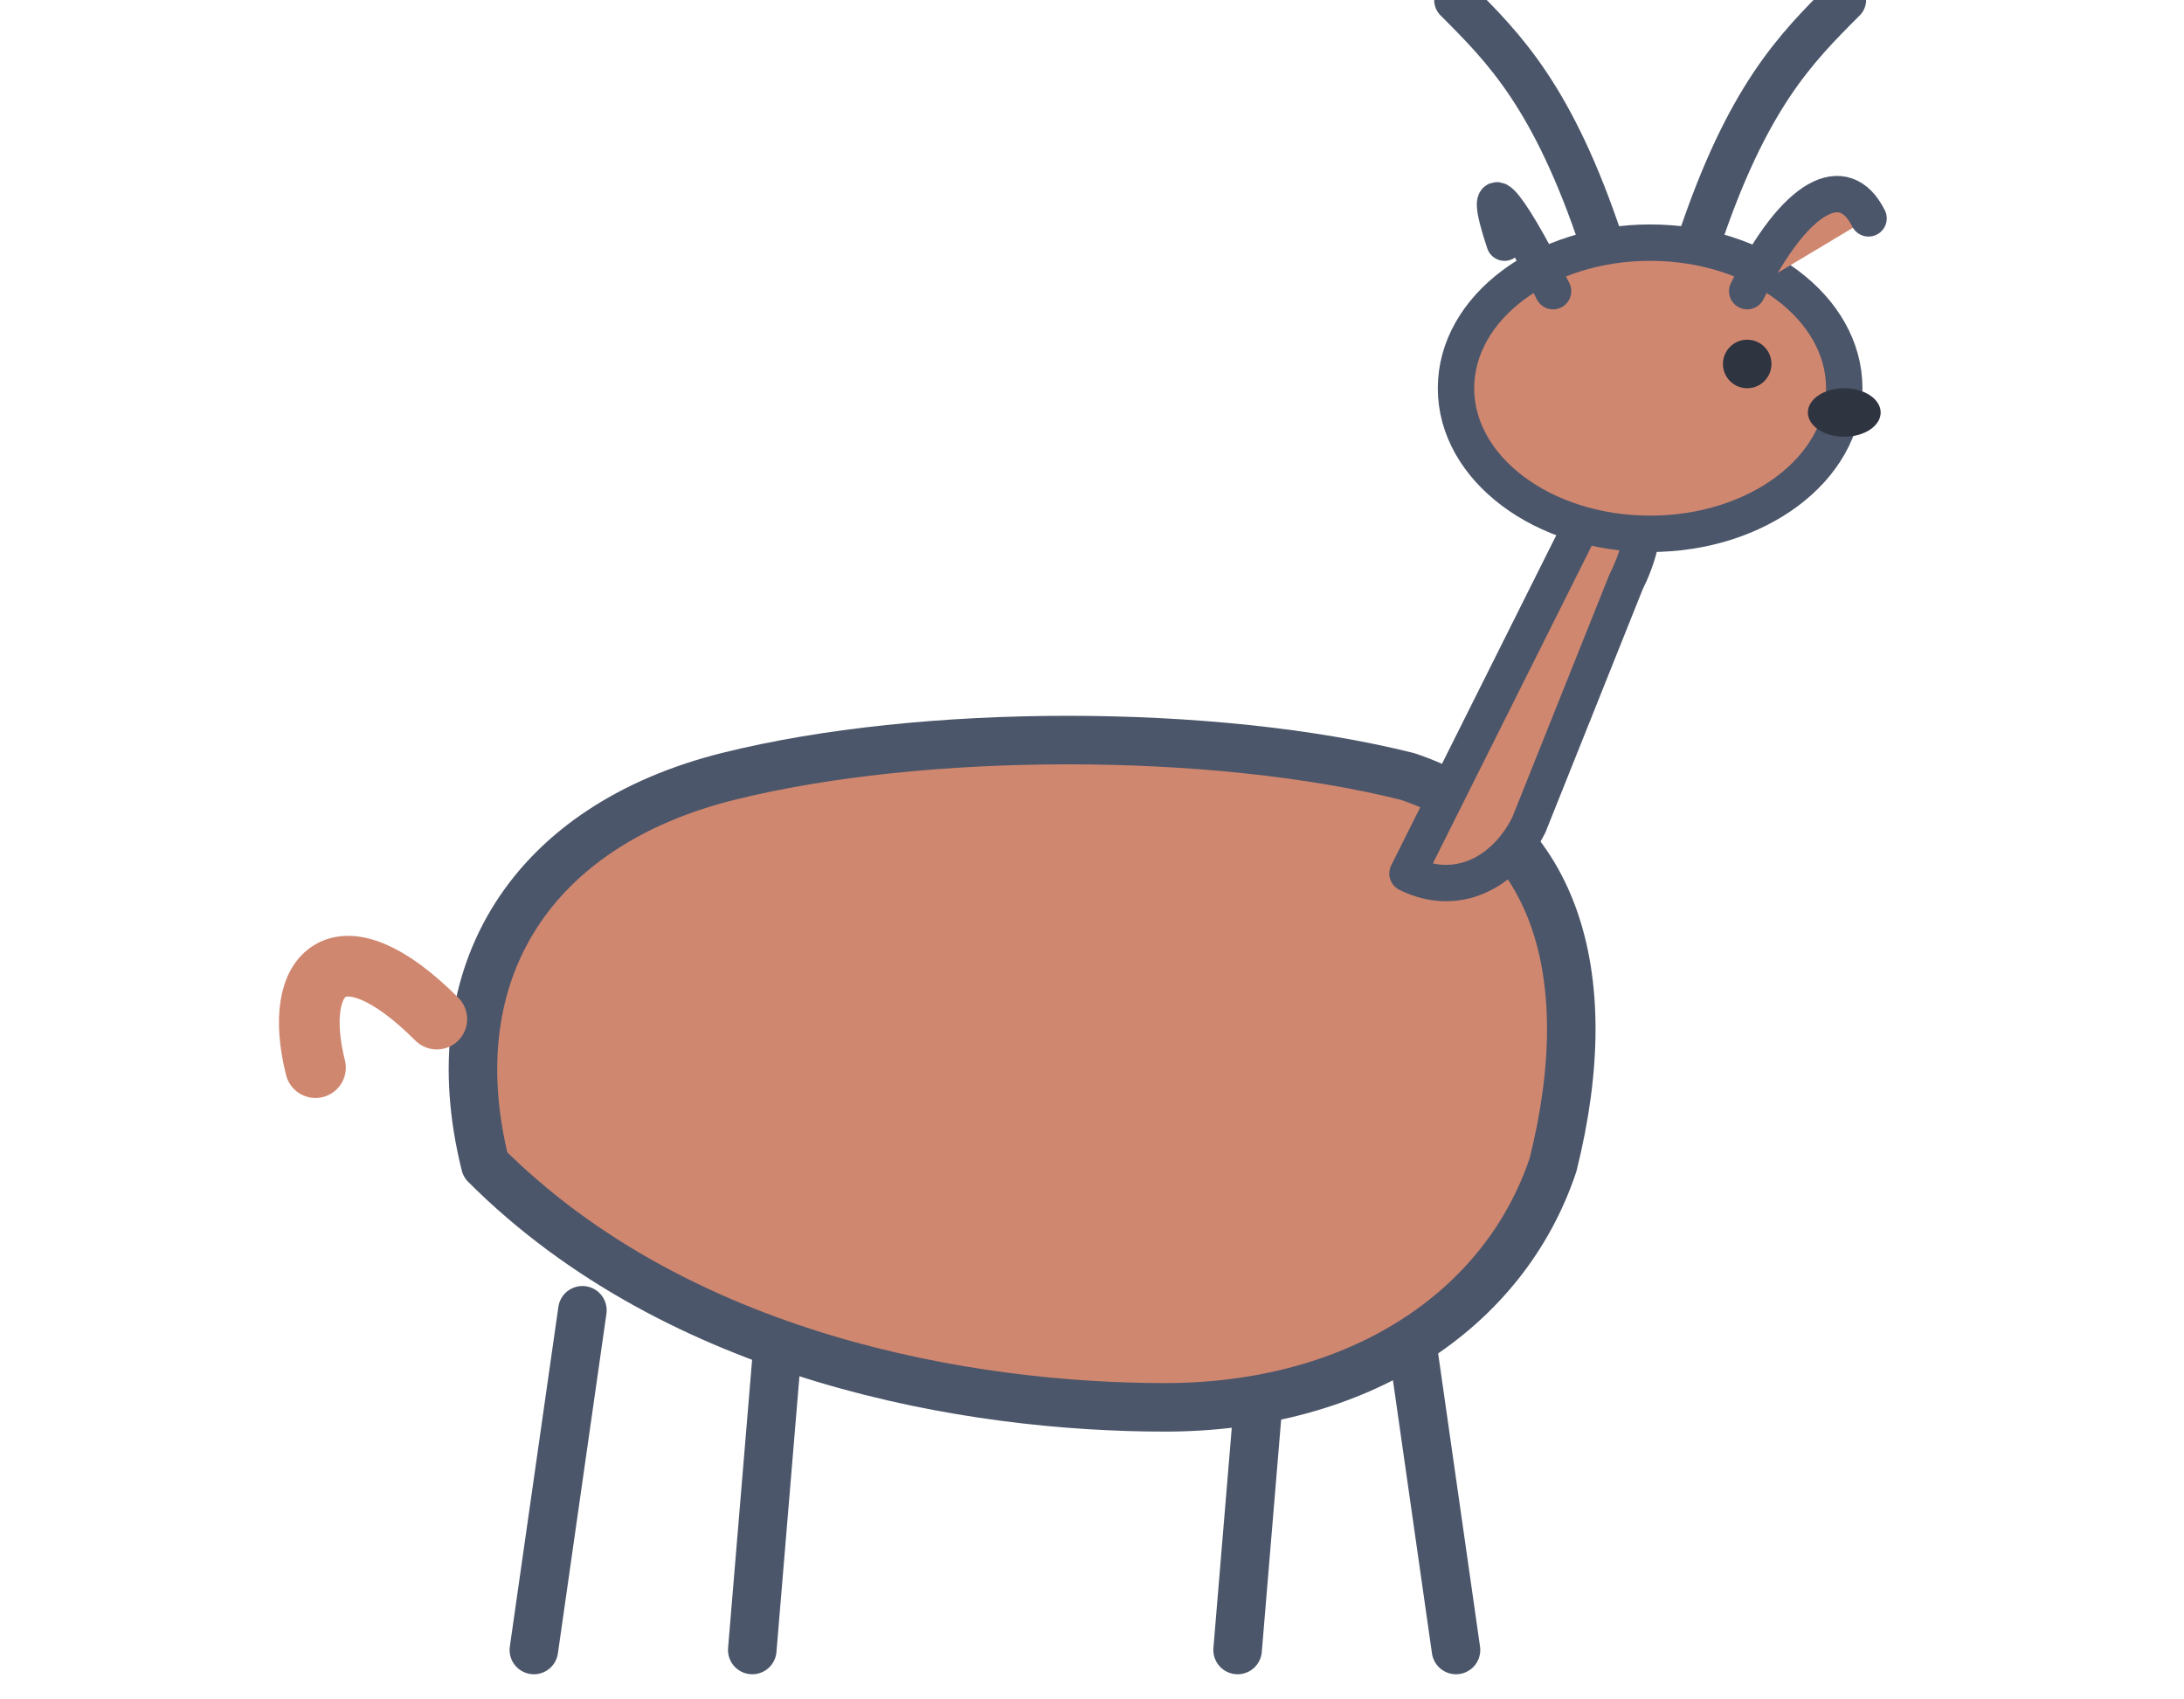
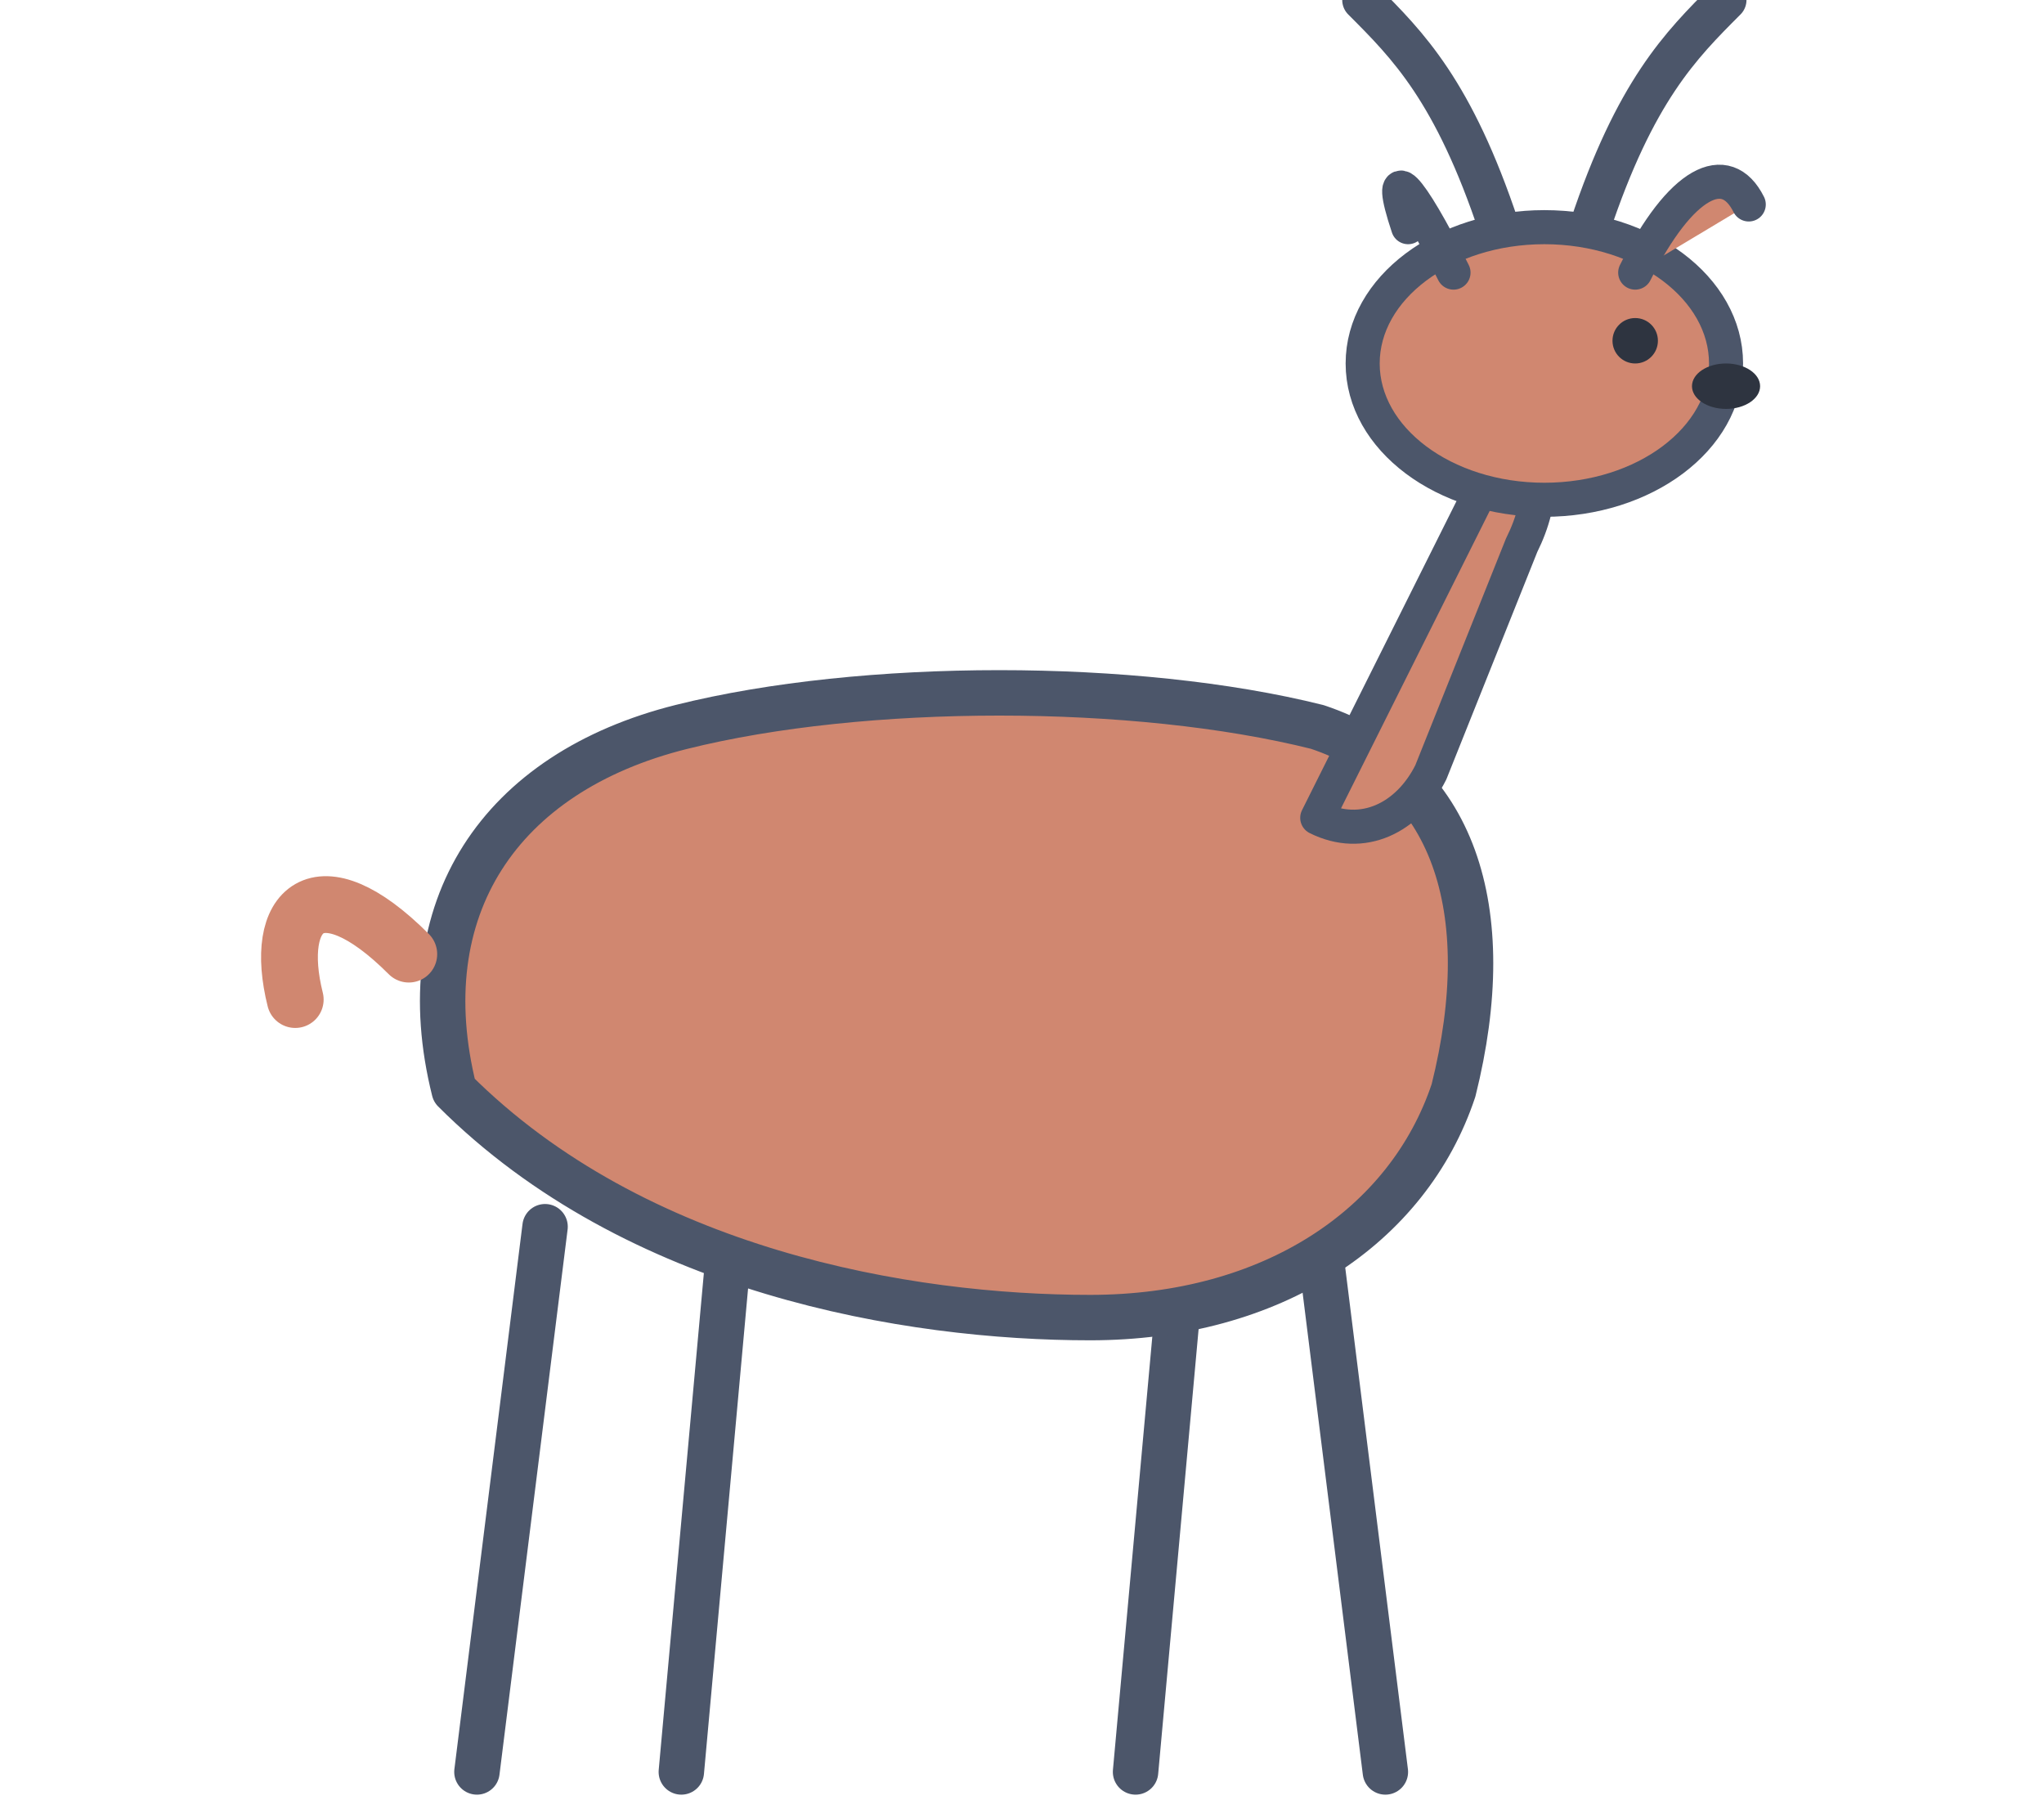
- <svg xmlns="http://www.w3.org/2000/svg" viewBox="0 0 90 70" shape-rendering="geometricPrecision">
-   <path d="M24,54 L22,68" fill="none" stroke="#4c566a" stroke-width="2" stroke-linecap="round" />
-   <path d="M32,56 L31,68" fill="none" stroke="#4c566a" stroke-width="2" stroke-linecap="round" />
-   <path d="M52,56 L51,68" fill="none" stroke="#4c566a" stroke-width="2" stroke-linecap="round" />
-   <path d="M58,54 L60,68" fill="none" stroke="#4c566a" stroke-width="2" stroke-linecap="round" />
+ <svg xmlns="http://www.w3.org/2000/svg" viewBox="0 0 90 80" shape-rendering="geometricPrecision">
+   <path d="M24,54 L21,78" fill="none" stroke="#4c566a" stroke-width="2" stroke-linecap="round" />
+   <path d="M32,56 L30,78" fill="none" stroke="#4c566a" stroke-width="2" stroke-linecap="round" />
+   <path d="M52,56 L50,78" fill="none" stroke="#4c566a" stroke-width="2" stroke-linecap="round" />
+   <path d="M58,54 L61,78" fill="none" stroke="#4c566a" stroke-width="2" stroke-linecap="round" />
  <path d="M20,48 C18,40 22,34 30,32 C38,30 50,30 58,32 C64,34 66,40 64,48 C62,54 56,58 48,58 C40,58 28,56 20,48Z" fill="#d08770" stroke="#4c566a" stroke-width="2" stroke-linejoin="round" />
  <path d="M18,42 C14,38 12,40 13,44" fill="none" stroke="#d08770" stroke-width="2.5" stroke-linecap="round" />
  <path d="M58,36 C59,34 60,32 61,30 L67,18 C68,20 68,22 67,24 L63,34 C62,36 60,37 58,36Z" fill="#d08770" stroke="#4c566a" stroke-width="1.5" stroke-linejoin="round" />
  <ellipse cx="68" cy="16" rx="8" ry="6" fill="#d08770" stroke="#4c566a" stroke-width="1.5" />
  <path d="M72,12 C74,8 76,7 77,9" fill="#d08770" stroke="#4c566a" stroke-width="1.5" stroke-linecap="round" />
  <path d="M64,12 C62,8 61,7 62,10" fill="#d08770" stroke="#4c566a" stroke-width="1.5" stroke-linecap="round" />
  <circle cx="72" cy="15" r="1" fill="#2e3440" />
  <ellipse cx="76" cy="17" rx="1.5" ry="1" fill="#2e3440" />
  <path d="M66,10 C64,4 62,2 60,0" fill="none" stroke="#4c566a" stroke-width="1.8" stroke-linecap="round" />
  <path d="M63,4 C60,3 58,4" fill="none" stroke="#4c566a" stroke-width="1.5" stroke-linecap="round" />
  <path d="M64,6 C62,7 60,6" fill="none" stroke="#4c566a" stroke-width="1.3" stroke-linecap="round" />
  <path d="M70,10 C72,4 74,2 76,0" fill="none" stroke="#4c566a" stroke-width="1.8" stroke-linecap="round" />
  <path d="M73,4 C76,3 78,4" fill="none" stroke="#4c566a" stroke-width="1.5" stroke-linecap="round" />
  <path d="M72,6 C74,7 76,6" fill="none" stroke="#4c566a" stroke-width="1.3" stroke-linecap="round" />
</svg>
